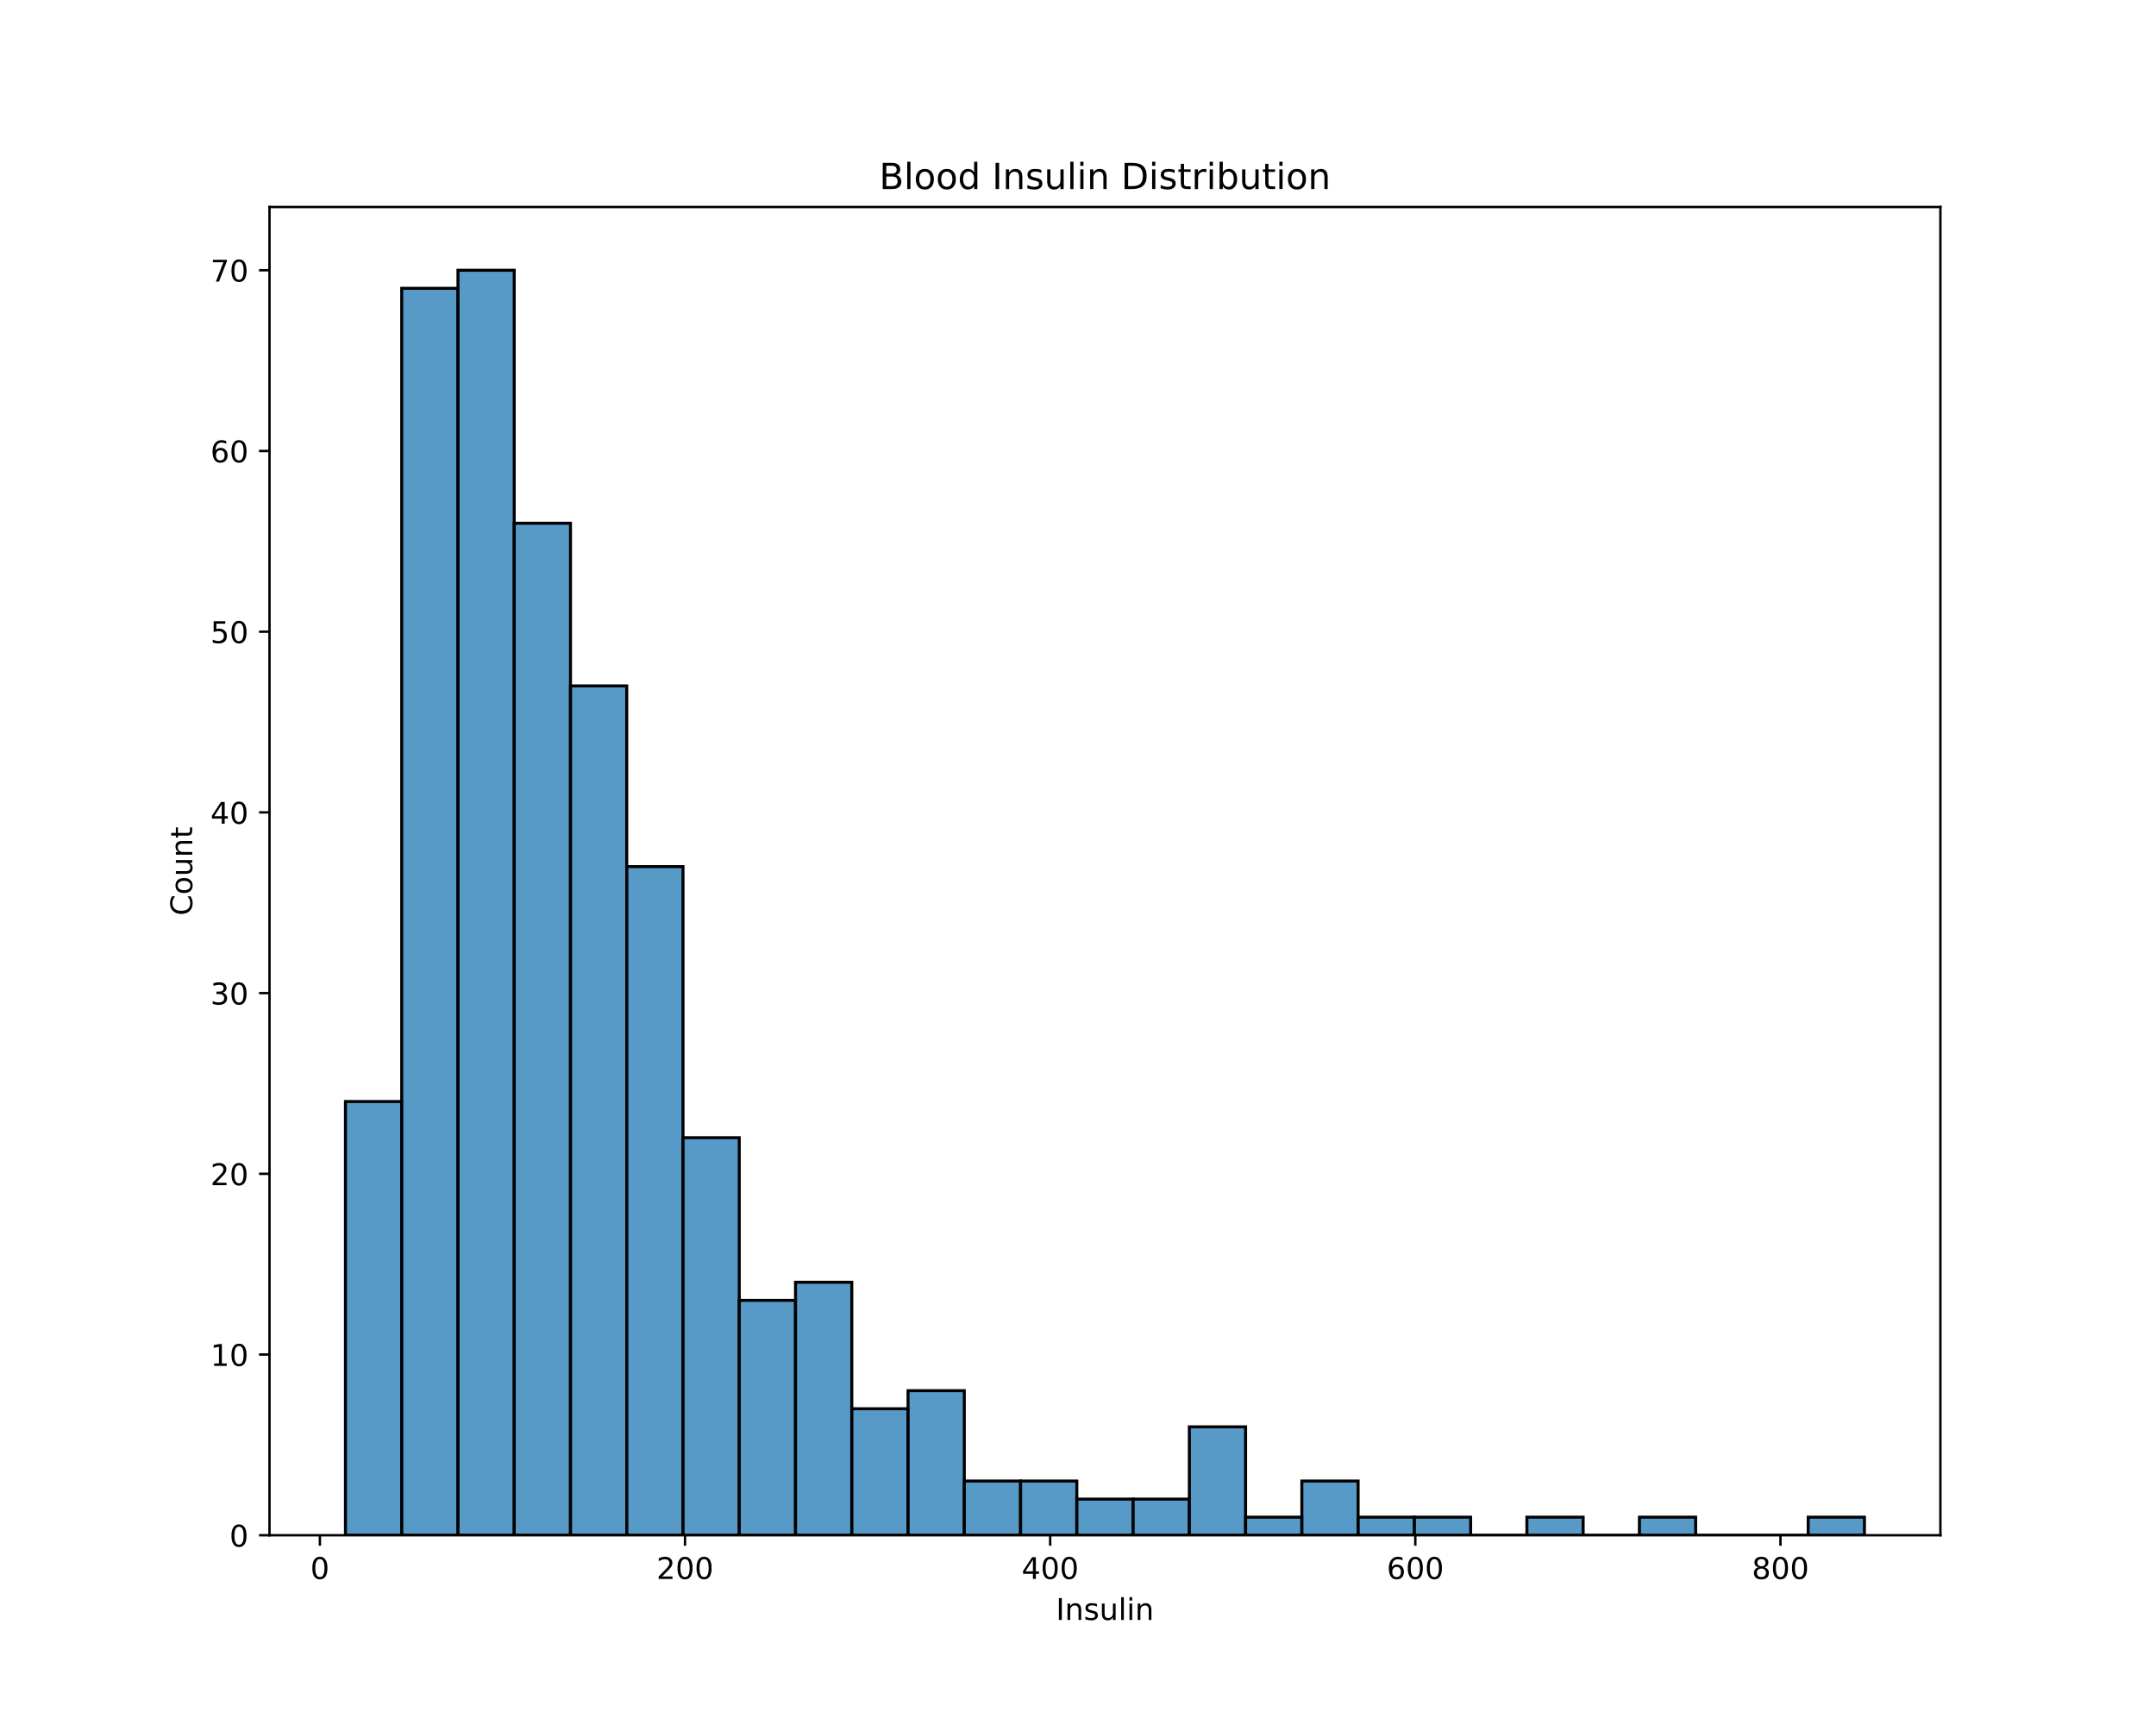
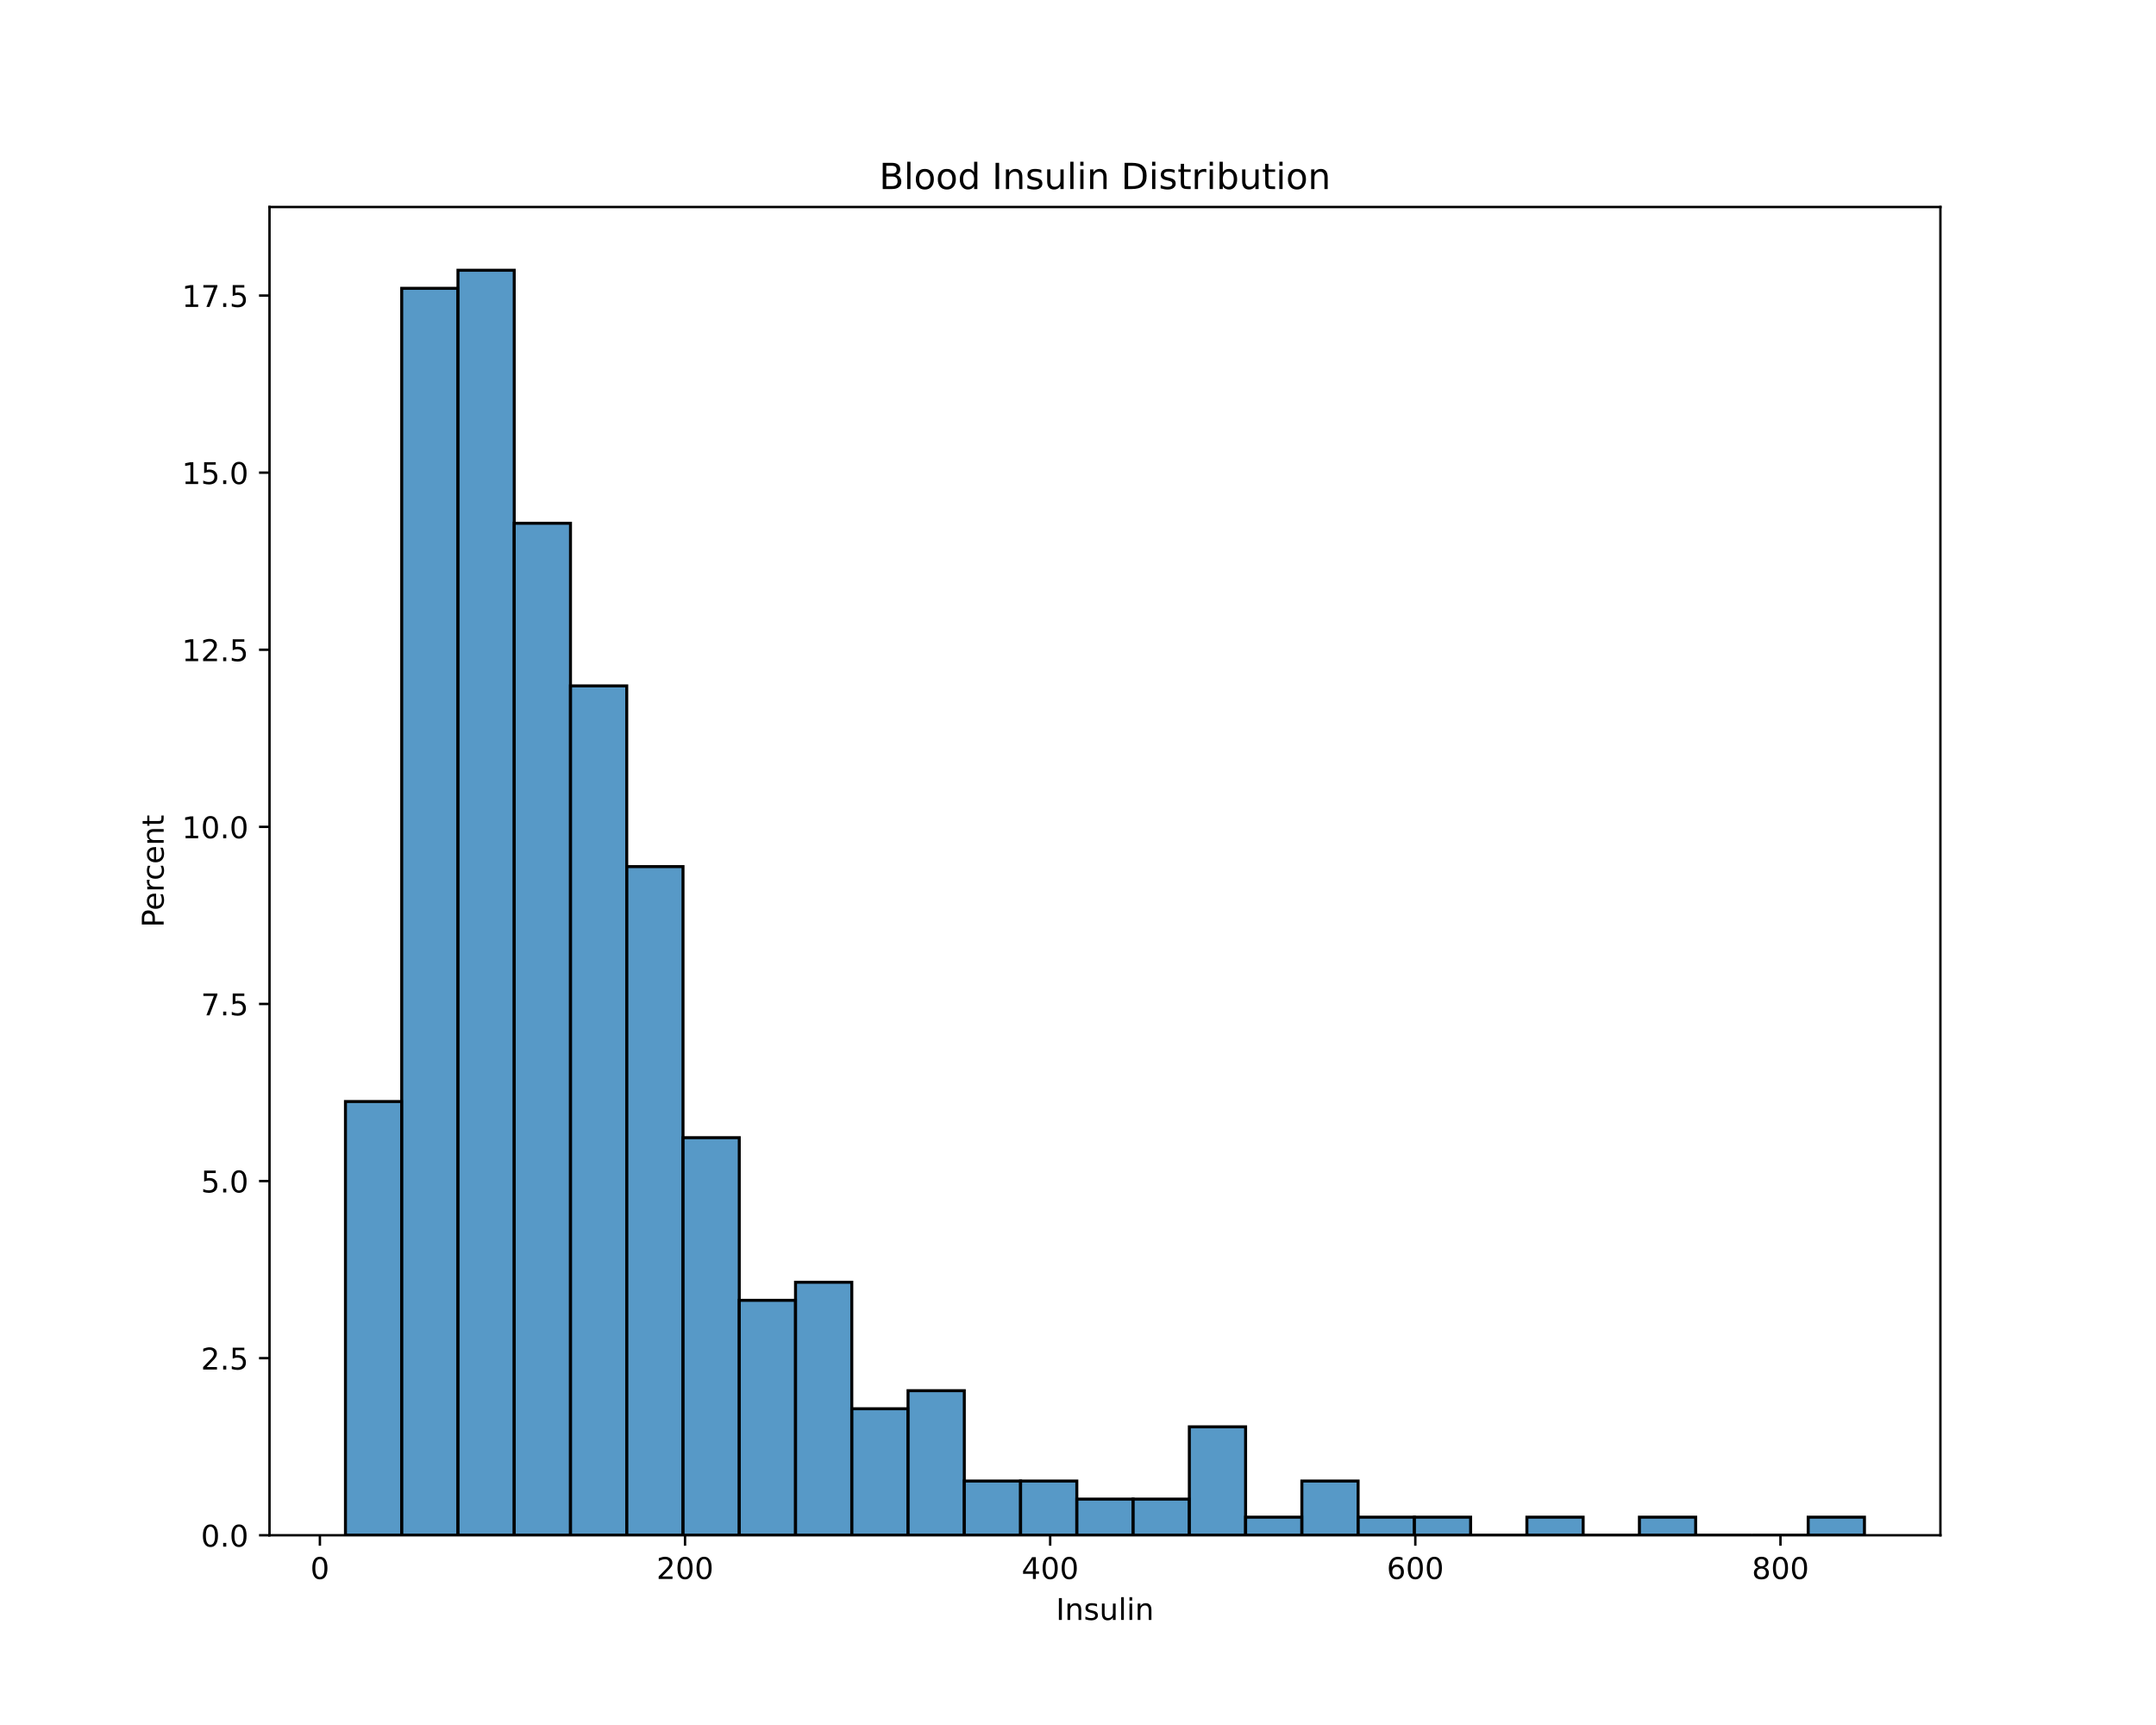
<svg xmlns="http://www.w3.org/2000/svg" xmlns:xlink="http://www.w3.org/1999/xlink" width="720pt" height="576pt" viewBox="0 0 720 576" version="1.1">
  <defs>
    <style type="text/css">*{stroke-linejoin: round; stroke-linecap: butt}</style>
  </defs>
  <g id="figure_1">
    <g id="patch_1">
      <path d="M 0 576  L 720 576  L 720 0  L 0 0  z " style="fill: #ffffff" />
    </g>
    <g id="axes_1">
      <g id="patch_2">
        <path d="M 90 512.64  L 648 512.64  L 648 69.12  L 90 69.12  z " style="fill: #ffffff" />
      </g>
      <g id="patch_3">
-         <path d="M 115.364 512.64  L 134.152 512.64  L 134.152 367.817  L 115.364 367.817  z " clip-path="url(#pd068468b9e)" style="fill: #1f77b4; fill-opacity: 0.75; stroke: #000000; stroke-linejoin: miter" />
+         <path d="M 115.364 512.64  L 134.152 512.64  L 134.152 367.817  L 115.364 367.817  z " clip-path="url(#pb287ec80bc)" style="fill: #1f77b4; fill-opacity: 0.75; stroke: #000000; stroke-linejoin: miter" />
      </g>
      <g id="patch_4">
-         <path d="M 134.152 512.64  L 152.939 512.64  L 152.939 96.274  L 134.152 96.274  z " clip-path="url(#pd068468b9e)" style="fill: #1f77b4; fill-opacity: 0.75; stroke: #000000; stroke-linejoin: miter" />
+         <path d="M 134.152 512.64  L 152.939 512.64  L 152.939 96.274  L 134.152 96.274  z " clip-path="url(#pb287ec80bc)" style="fill: #1f77b4; fill-opacity: 0.75; stroke: #000000; stroke-linejoin: miter" />
      </g>
      <g id="patch_5">
-         <path d="M 152.939 512.64  L 171.727 512.64  L 171.727 90.24  L 152.939 90.24  z " clip-path="url(#pd068468b9e)" style="fill: #1f77b4; fill-opacity: 0.75; stroke: #000000; stroke-linejoin: miter" />
+         <path d="M 152.939 512.64  L 171.727 512.64  L 171.727 90.24  L 152.939 90.24  z " clip-path="url(#pb287ec80bc)" style="fill: #1f77b4; fill-opacity: 0.75; stroke: #000000; stroke-linejoin: miter" />
      </g>
      <g id="patch_6">
-         <path d="M 171.727 512.64  L 190.515 512.64  L 190.515 174.72  L 171.727 174.72  z " clip-path="url(#pd068468b9e)" style="fill: #1f77b4; fill-opacity: 0.75; stroke: #000000; stroke-linejoin: miter" />
+         <path d="M 171.727 512.64  L 190.515 512.64  L 190.515 174.72  L 171.727 174.72  z " clip-path="url(#pb287ec80bc)" style="fill: #1f77b4; fill-opacity: 0.75; stroke: #000000; stroke-linejoin: miter" />
      </g>
      <g id="patch_7">
-         <path d="M 190.515 512.64  L 209.303 512.64  L 209.303 229.029  L 190.515 229.029  z " clip-path="url(#pd068468b9e)" style="fill: #1f77b4; fill-opacity: 0.75; stroke: #000000; stroke-linejoin: miter" />
+         <path d="M 190.515 512.64  L 209.303 512.64  L 209.303 229.029  L 190.515 229.029  z " clip-path="url(#pb287ec80bc)" style="fill: #1f77b4; fill-opacity: 0.75; stroke: #000000; stroke-linejoin: miter" />
      </g>
      <g id="patch_8">
-         <path d="M 209.303 512.64  L 228.091 512.64  L 228.091 289.371  L 209.303 289.371  z " clip-path="url(#pd068468b9e)" style="fill: #1f77b4; fill-opacity: 0.75; stroke: #000000; stroke-linejoin: miter" />
+         <path d="M 209.303 512.64  L 228.091 512.64  L 228.091 289.371  L 209.303 289.371  z " clip-path="url(#pb287ec80bc)" style="fill: #1f77b4; fill-opacity: 0.75; stroke: #000000; stroke-linejoin: miter" />
      </g>
      <g id="patch_9">
-         <path d="M 228.091 512.64  L 246.879 512.64  L 246.879 379.886  L 228.091 379.886  z " clip-path="url(#pd068468b9e)" style="fill: #1f77b4; fill-opacity: 0.75; stroke: #000000; stroke-linejoin: miter" />
+         <path d="M 228.091 512.64  L 246.879 512.64  L 246.879 379.886  L 228.091 379.886  z " clip-path="url(#pb287ec80bc)" style="fill: #1f77b4; fill-opacity: 0.75; stroke: #000000; stroke-linejoin: miter" />
      </g>
      <g id="patch_10">
-         <path d="M 246.879 512.64  L 265.667 512.64  L 265.667 434.194  L 246.879 434.194  z " clip-path="url(#pd068468b9e)" style="fill: #1f77b4; fill-opacity: 0.75; stroke: #000000; stroke-linejoin: miter" />
+         <path d="M 246.879 512.64  L 265.667 512.64  L 265.667 434.194  L 246.879 434.194  z " clip-path="url(#pb287ec80bc)" style="fill: #1f77b4; fill-opacity: 0.75; stroke: #000000; stroke-linejoin: miter" />
      </g>
      <g id="patch_11">
-         <path d="M 265.667 512.64  L 284.455 512.64  L 284.455 428.16  L 265.667 428.16  z " clip-path="url(#pd068468b9e)" style="fill: #1f77b4; fill-opacity: 0.75; stroke: #000000; stroke-linejoin: miter" />
+         <path d="M 265.667 512.64  L 284.455 512.64  L 284.455 428.16  L 265.667 428.16  z " clip-path="url(#pb287ec80bc)" style="fill: #1f77b4; fill-opacity: 0.75; stroke: #000000; stroke-linejoin: miter" />
      </g>
      <g id="patch_12">
-         <path d="M 284.455 512.64  L 303.242 512.64  L 303.242 470.4  L 284.455 470.4  z " clip-path="url(#pd068468b9e)" style="fill: #1f77b4; fill-opacity: 0.75; stroke: #000000; stroke-linejoin: miter" />
+         <path d="M 284.455 512.64  L 303.242 512.64  L 303.242 470.4  L 284.455 470.4  z " clip-path="url(#pb287ec80bc)" style="fill: #1f77b4; fill-opacity: 0.75; stroke: #000000; stroke-linejoin: miter" />
      </g>
      <g id="patch_13">
-         <path d="M 303.242 512.64  L 322.03 512.64  L 322.03 464.366  L 303.242 464.366  z " clip-path="url(#pd068468b9e)" style="fill: #1f77b4; fill-opacity: 0.75; stroke: #000000; stroke-linejoin: miter" />
+         <path d="M 303.242 512.64  L 322.03 512.64  L 322.03 464.366  L 303.242 464.366  z " clip-path="url(#pb287ec80bc)" style="fill: #1f77b4; fill-opacity: 0.75; stroke: #000000; stroke-linejoin: miter" />
      </g>
      <g id="patch_14">
-         <path d="M 322.03 512.64  L 340.818 512.64  L 340.818 494.537  L 322.03 494.537  z " clip-path="url(#pd068468b9e)" style="fill: #1f77b4; fill-opacity: 0.75; stroke: #000000; stroke-linejoin: miter" />
+         <path d="M 322.03 512.64  L 340.818 512.64  L 340.818 494.537  L 322.03 494.537  z " clip-path="url(#pb287ec80bc)" style="fill: #1f77b4; fill-opacity: 0.75; stroke: #000000; stroke-linejoin: miter" />
      </g>
      <g id="patch_15">
-         <path d="M 340.818 512.64  L 359.606 512.64  L 359.606 494.537  L 340.818 494.537  z " clip-path="url(#pd068468b9e)" style="fill: #1f77b4; fill-opacity: 0.75; stroke: #000000; stroke-linejoin: miter" />
+         <path d="M 340.818 512.64  L 359.606 512.64  L 359.606 494.537  L 340.818 494.537  z " clip-path="url(#pb287ec80bc)" style="fill: #1f77b4; fill-opacity: 0.75; stroke: #000000; stroke-linejoin: miter" />
      </g>
      <g id="patch_16">
-         <path d="M 359.606 512.64  L 378.394 512.64  L 378.394 500.571  L 359.606 500.571  z " clip-path="url(#pd068468b9e)" style="fill: #1f77b4; fill-opacity: 0.75; stroke: #000000; stroke-linejoin: miter" />
+         <path d="M 359.606 512.64  L 378.394 512.64  L 378.394 500.571  L 359.606 500.571  z " clip-path="url(#pb287ec80bc)" style="fill: #1f77b4; fill-opacity: 0.75; stroke: #000000; stroke-linejoin: miter" />
      </g>
      <g id="patch_17">
-         <path d="M 378.394 512.64  L 397.182 512.64  L 397.182 500.571  L 378.394 500.571  z " clip-path="url(#pd068468b9e)" style="fill: #1f77b4; fill-opacity: 0.75; stroke: #000000; stroke-linejoin: miter" />
+         <path d="M 378.394 512.64  L 397.182 512.64  L 397.182 500.571  L 378.394 500.571  z " clip-path="url(#pb287ec80bc)" style="fill: #1f77b4; fill-opacity: 0.75; stroke: #000000; stroke-linejoin: miter" />
      </g>
      <g id="patch_18">
-         <path d="M 397.182 512.64  L 415.97 512.64  L 415.97 476.434  L 397.182 476.434  z " clip-path="url(#pd068468b9e)" style="fill: #1f77b4; fill-opacity: 0.75; stroke: #000000; stroke-linejoin: miter" />
+         <path d="M 397.182 512.64  L 415.97 512.64  L 415.97 476.434  L 397.182 476.434  z " clip-path="url(#pb287ec80bc)" style="fill: #1f77b4; fill-opacity: 0.75; stroke: #000000; stroke-linejoin: miter" />
      </g>
      <g id="patch_19">
-         <path d="M 415.97 512.64  L 434.758 512.64  L 434.758 506.606  L 415.97 506.606  z " clip-path="url(#pd068468b9e)" style="fill: #1f77b4; fill-opacity: 0.75; stroke: #000000; stroke-linejoin: miter" />
+         <path d="M 415.97 512.64  L 434.758 512.64  L 434.758 506.606  L 415.97 506.606  z " clip-path="url(#pb287ec80bc)" style="fill: #1f77b4; fill-opacity: 0.75; stroke: #000000; stroke-linejoin: miter" />
      </g>
      <g id="patch_20">
-         <path d="M 434.758 512.64  L 453.545 512.64  L 453.545 494.537  L 434.758 494.537  z " clip-path="url(#pd068468b9e)" style="fill: #1f77b4; fill-opacity: 0.75; stroke: #000000; stroke-linejoin: miter" />
+         <path d="M 434.758 512.64  L 453.545 512.64  L 453.545 494.537  L 434.758 494.537  z " clip-path="url(#pb287ec80bc)" style="fill: #1f77b4; fill-opacity: 0.75; stroke: #000000; stroke-linejoin: miter" />
      </g>
      <g id="patch_21">
-         <path d="M 453.545 512.64  L 472.333 512.64  L 472.333 506.606  L 453.545 506.606  z " clip-path="url(#pd068468b9e)" style="fill: #1f77b4; fill-opacity: 0.75; stroke: #000000; stroke-linejoin: miter" />
+         <path d="M 453.545 512.64  L 472.333 512.64  L 472.333 506.606  L 453.545 506.606  z " clip-path="url(#pb287ec80bc)" style="fill: #1f77b4; fill-opacity: 0.75; stroke: #000000; stroke-linejoin: miter" />
      </g>
      <g id="patch_22">
-         <path d="M 472.333 512.64  L 491.121 512.64  L 491.121 506.606  L 472.333 506.606  z " clip-path="url(#pd068468b9e)" style="fill: #1f77b4; fill-opacity: 0.75; stroke: #000000; stroke-linejoin: miter" />
+         <path d="M 472.333 512.64  L 491.121 512.64  L 491.121 506.606  L 472.333 506.606  z " clip-path="url(#pb287ec80bc)" style="fill: #1f77b4; fill-opacity: 0.75; stroke: #000000; stroke-linejoin: miter" />
      </g>
      <g id="patch_23">
-         <path d="M 491.121 512.64  L 509.909 512.64  L 509.909 512.64  L 491.121 512.64  z " clip-path="url(#pd068468b9e)" style="fill: #1f77b4; fill-opacity: 0.75; stroke: #000000; stroke-linejoin: miter" />
+         <path d="M 491.121 512.64  L 509.909 512.64  L 509.909 512.64  L 491.121 512.64  z " clip-path="url(#pb287ec80bc)" style="fill: #1f77b4; fill-opacity: 0.75; stroke: #000000; stroke-linejoin: miter" />
      </g>
      <g id="patch_24">
-         <path d="M 509.909 512.64  L 528.697 512.64  L 528.697 506.606  L 509.909 506.606  z " clip-path="url(#pd068468b9e)" style="fill: #1f77b4; fill-opacity: 0.75; stroke: #000000; stroke-linejoin: miter" />
+         <path d="M 509.909 512.64  L 528.697 512.64  L 528.697 506.606  L 509.909 506.606  z " clip-path="url(#pb287ec80bc)" style="fill: #1f77b4; fill-opacity: 0.75; stroke: #000000; stroke-linejoin: miter" />
      </g>
      <g id="patch_25">
-         <path d="M 528.697 512.64  L 547.485 512.64  L 547.485 512.64  L 528.697 512.64  z " clip-path="url(#pd068468b9e)" style="fill: #1f77b4; fill-opacity: 0.75; stroke: #000000; stroke-linejoin: miter" />
+         <path d="M 528.697 512.64  L 547.485 512.64  L 547.485 512.64  L 528.697 512.64  z " clip-path="url(#pb287ec80bc)" style="fill: #1f77b4; fill-opacity: 0.75; stroke: #000000; stroke-linejoin: miter" />
      </g>
      <g id="patch_26">
-         <path d="M 547.485 512.64  L 566.273 512.64  L 566.273 506.606  L 547.485 506.606  z " clip-path="url(#pd068468b9e)" style="fill: #1f77b4; fill-opacity: 0.75; stroke: #000000; stroke-linejoin: miter" />
+         <path d="M 547.485 512.64  L 566.273 512.64  L 566.273 506.606  L 547.485 506.606  z " clip-path="url(#pb287ec80bc)" style="fill: #1f77b4; fill-opacity: 0.75; stroke: #000000; stroke-linejoin: miter" />
      </g>
      <g id="patch_27">
-         <path d="M 566.273 512.64  L 585.061 512.64  L 585.061 512.64  L 566.273 512.64  z " clip-path="url(#pd068468b9e)" style="fill: #1f77b4; fill-opacity: 0.75; stroke: #000000; stroke-linejoin: miter" />
+         <path d="M 566.273 512.64  L 585.061 512.64  L 585.061 512.64  L 566.273 512.64  z " clip-path="url(#pb287ec80bc)" style="fill: #1f77b4; fill-opacity: 0.75; stroke: #000000; stroke-linejoin: miter" />
      </g>
      <g id="patch_28">
-         <path d="M 585.061 512.64  L 603.848 512.64  L 603.848 512.64  L 585.061 512.64  z " clip-path="url(#pd068468b9e)" style="fill: #1f77b4; fill-opacity: 0.75; stroke: #000000; stroke-linejoin: miter" />
+         <path d="M 585.061 512.64  L 603.848 512.64  L 603.848 512.64  L 585.061 512.64  z " clip-path="url(#pb287ec80bc)" style="fill: #1f77b4; fill-opacity: 0.75; stroke: #000000; stroke-linejoin: miter" />
      </g>
      <g id="patch_29">
-         <path d="M 603.848 512.64  L 622.636 512.64  L 622.636 506.606  L 603.848 506.606  z " clip-path="url(#pd068468b9e)" style="fill: #1f77b4; fill-opacity: 0.75; stroke: #000000; stroke-linejoin: miter" />
+         <path d="M 603.848 512.64  L 622.636 512.64  L 622.636 506.606  L 603.848 506.606  z " clip-path="url(#pb287ec80bc)" style="fill: #1f77b4; fill-opacity: 0.75; stroke: #000000; stroke-linejoin: miter" />
      </g>
      <g id="matplotlib.axis_1">
        <g id="xtick_1">
          <g id="line2d_1">
            <defs>
-               <path id="mcd934f0730" d="M 0 0  L 0 3.5  " style="stroke: #000000; stroke-width: 0.8" />
+               <path id="m66a54c2d10" d="M 0 0  L 0 3.5  " style="stroke: #000000; stroke-width: 0.8" />
            </defs>
            <g>
-               <use xlink:href="#mcd934f0730" x="106.828" y="512.64" style="stroke: #000000; stroke-width: 0.8" />
+               <use xlink:href="#m66a54c2d10" x="106.828" y="512.64" style="stroke: #000000; stroke-width: 0.8" />
            </g>
          </g>
          <g id="text_1">
            <g transform="translate(103.6465 527.2384) scale(0.1 -0.1)">
              <defs>
                <path id="DejaVuSans-30" d="M 2034 4250  Q 1547 4250 1301 3770  Q 1056 3291 1056 2328  Q 1056 1369 1301 889  Q 1547 409 2034 409  Q 2525 409 2770 889  Q 3016 1369 3016 2328  Q 3016 3291 2770 3770  Q 2525 4250 2034 4250  z M 2034 4750  Q 2819 4750 3233 4129  Q 3647 3509 3647 2328  Q 3647 1150 3233 529  Q 2819 -91 2034 -91  Q 1250 -91 836 529  Q 422 1150 422 2328  Q 422 3509 836 4129  Q 1250 4750 2034 4750  z " transform="scale(0.015625)" />
              </defs>
              <use xlink:href="#DejaVuSans-30" />
            </g>
          </g>
        </g>
        <g id="xtick_2">
          <g id="line2d_2">
            <g>
-               <use xlink:href="#mcd934f0730" x="228.768" y="512.64" style="stroke: #000000; stroke-width: 0.8" />
+               <use xlink:href="#m66a54c2d10" x="228.768" y="512.64" style="stroke: #000000; stroke-width: 0.8" />
            </g>
          </g>
          <g id="text_2">
            <g transform="translate(219.2246 527.2384) scale(0.1 -0.1)">
              <defs>
                <path id="DejaVuSans-32" d="M 1228 531  L 3431 531  L 3431 0  L 469 0  L 469 531  Q 828 903 1448 1529  Q 2069 2156 2228 2338  Q 2531 2678 2651 2914  Q 2772 3150 2772 3378  Q 2772 3750 2511 3984  Q 2250 4219 1831 4219  Q 1534 4219 1204 4116  Q 875 4013 500 3803  L 500 4441  Q 881 4594 1212 4672  Q 1544 4750 1819 4750  Q 2544 4750 2975 4387  Q 3406 4025 3406 3419  Q 3406 3131 3298 2873  Q 3191 2616 2906 2266  Q 2828 2175 2409 1742  Q 1991 1309 1228 531  z " transform="scale(0.015625)" />
              </defs>
              <use xlink:href="#DejaVuSans-32" />
-               <use xlink:href="#DejaVuSans-30" transform="translate(63.62305 0)" />
-               <use xlink:href="#DejaVuSans-30" transform="translate(127.2461 0)" />
+               <use xlink:href="#DejaVuSans-30" x="63.623" />
+               <use xlink:href="#DejaVuSans-30" x="127.246" />
            </g>
          </g>
        </g>
        <g id="xtick_3">
          <g id="line2d_3">
            <g>
-               <use xlink:href="#mcd934f0730" x="350.709" y="512.64" style="stroke: #000000; stroke-width: 0.8" />
+               <use xlink:href="#m66a54c2d10" x="350.709" y="512.64" style="stroke: #000000; stroke-width: 0.8" />
            </g>
          </g>
          <g id="text_3">
            <g transform="translate(341.1652 527.2384) scale(0.1 -0.1)">
              <defs>
                <path id="DejaVuSans-34" d="M 2419 4116  L 825 1625  L 2419 1625  L 2419 4116  z M 2253 4666  L 3047 4666  L 3047 1625  L 3713 1625  L 3713 1100  L 3047 1100  L 3047 0  L 2419 0  L 2419 1100  L 313 1100  L 313 1709  L 2253 4666  z " transform="scale(0.015625)" />
              </defs>
              <use xlink:href="#DejaVuSans-34" />
-               <use xlink:href="#DejaVuSans-30" transform="translate(63.62305 0)" />
-               <use xlink:href="#DejaVuSans-30" transform="translate(127.2461 0)" />
+               <use xlink:href="#DejaVuSans-30" x="63.623" />
+               <use xlink:href="#DejaVuSans-30" x="127.246" />
            </g>
          </g>
        </g>
        <g id="xtick_4">
          <g id="line2d_4">
            <g>
-               <use xlink:href="#mcd934f0730" x="472.649" y="512.64" style="stroke: #000000; stroke-width: 0.8" />
+               <use xlink:href="#m66a54c2d10" x="472.649" y="512.64" style="stroke: #000000; stroke-width: 0.8" />
            </g>
          </g>
          <g id="text_4">
            <g transform="translate(463.1057 527.2384) scale(0.1 -0.1)">
              <defs>
                <path id="DejaVuSans-36" d="M 2113 2584  Q 1688 2584 1439 2293  Q 1191 2003 1191 1497  Q 1191 994 1439 701  Q 1688 409 2113 409  Q 2538 409 2786 701  Q 3034 994 3034 1497  Q 3034 2003 2786 2293  Q 2538 2584 2113 2584  z M 3366 4563  L 3366 3988  Q 3128 4100 2886 4159  Q 2644 4219 2406 4219  Q 1781 4219 1451 3797  Q 1122 3375 1075 2522  Q 1259 2794 1537 2939  Q 1816 3084 2150 3084  Q 2853 3084 3261 2657  Q 3669 2231 3669 1497  Q 3669 778 3244 343  Q 2819 -91 2113 -91  Q 1303 -91 875 529  Q 447 1150 447 2328  Q 447 3434 972 4092  Q 1497 4750 2381 4750  Q 2619 4750 2861 4703  Q 3103 4656 3366 4563  z " transform="scale(0.015625)" />
              </defs>
              <use xlink:href="#DejaVuSans-36" />
-               <use xlink:href="#DejaVuSans-30" transform="translate(63.62305 0)" />
-               <use xlink:href="#DejaVuSans-30" transform="translate(127.2461 0)" />
+               <use xlink:href="#DejaVuSans-30" x="63.623" />
+               <use xlink:href="#DejaVuSans-30" x="127.246" />
            </g>
          </g>
        </g>
        <g id="xtick_5">
          <g id="line2d_5">
            <g>
-               <use xlink:href="#mcd934f0730" x="594.59" y="512.64" style="stroke: #000000; stroke-width: 0.8" />
+               <use xlink:href="#m66a54c2d10" x="594.59" y="512.64" style="stroke: #000000; stroke-width: 0.8" />
            </g>
          </g>
          <g id="text_5">
            <g transform="translate(585.0463 527.2384) scale(0.1 -0.1)">
              <defs>
                <path id="DejaVuSans-38" d="M 2034 2216  Q 1584 2216 1326 1975  Q 1069 1734 1069 1313  Q 1069 891 1326 650  Q 1584 409 2034 409  Q 2484 409 2743 651  Q 3003 894 3003 1313  Q 3003 1734 2745 1975  Q 2488 2216 2034 2216  z M 1403 2484  Q 997 2584 770 2862  Q 544 3141 544 3541  Q 544 4100 942 4425  Q 1341 4750 2034 4750  Q 2731 4750 3128 4425  Q 3525 4100 3525 3541  Q 3525 3141 3298 2862  Q 3072 2584 2669 2484  Q 3125 2378 3379 2068  Q 3634 1759 3634 1313  Q 3634 634 3220 271  Q 2806 -91 2034 -91  Q 1263 -91 848 271  Q 434 634 434 1313  Q 434 1759 690 2068  Q 947 2378 1403 2484  z M 1172 3481  Q 1172 3119 1398 2916  Q 1625 2713 2034 2713  Q 2441 2713 2670 2916  Q 2900 3119 2900 3481  Q 2900 3844 2670 4047  Q 2441 4250 2034 4250  Q 1625 4250 1398 4047  Q 1172 3844 1172 3481  z " transform="scale(0.015625)" />
              </defs>
              <use xlink:href="#DejaVuSans-38" />
-               <use xlink:href="#DejaVuSans-30" transform="translate(63.62305 0)" />
-               <use xlink:href="#DejaVuSans-30" transform="translate(127.2461 0)" />
+               <use xlink:href="#DejaVuSans-30" x="63.623" />
+               <use xlink:href="#DejaVuSans-30" x="127.246" />
            </g>
          </g>
        </g>
        <g id="text_6">
          <g transform="translate(352.6359 540.9166) scale(0.1 -0.1)">
            <defs>
              <path id="DejaVuSans-49" d="M 628 4666  L 1259 4666  L 1259 0  L 628 0  L 628 4666  z " transform="scale(0.015625)" />
              <path id="DejaVuSans-6e" d="M 3513 2113  L 3513 0  L 2938 0  L 2938 2094  Q 2938 2591 2744 2837  Q 2550 3084 2163 3084  Q 1697 3084 1428 2787  Q 1159 2491 1159 1978  L 1159 0  L 581 0  L 581 3500  L 1159 3500  L 1159 2956  Q 1366 3272 1645 3428  Q 1925 3584 2291 3584  Q 2894 3584 3203 3211  Q 3513 2838 3513 2113  z " transform="scale(0.015625)" />
              <path id="DejaVuSans-73" d="M 2834 3397  L 2834 2853  Q 2591 2978 2328 3040  Q 2066 3103 1784 3103  Q 1356 3103 1142 2972  Q 928 2841 928 2578  Q 928 2378 1081 2264  Q 1234 2150 1697 2047  L 1894 2003  Q 2506 1872 2764 1633  Q 3022 1394 3022 966  Q 3022 478 2636 193  Q 2250 -91 1575 -91  Q 1294 -91 989 -36  Q 684 19 347 128  L 347 722  Q 666 556 975 473  Q 1284 391 1588 391  Q 1994 391 2212 530  Q 2431 669 2431 922  Q 2431 1156 2273 1281  Q 2116 1406 1581 1522  L 1381 1569  Q 847 1681 609 1914  Q 372 2147 372 2553  Q 372 3047 722 3315  Q 1072 3584 1716 3584  Q 2034 3584 2315 3537  Q 2597 3491 2834 3397  z " transform="scale(0.015625)" />
              <path id="DejaVuSans-75" d="M 544 1381  L 544 3500  L 1119 3500  L 1119 1403  Q 1119 906 1312 657  Q 1506 409 1894 409  Q 2359 409 2629 706  Q 2900 1003 2900 1516  L 2900 3500  L 3475 3500  L 3475 0  L 2900 0  L 2900 538  Q 2691 219 2414 64  Q 2138 -91 1772 -91  Q 1169 -91 856 284  Q 544 659 544 1381  z M 1991 3584  L 1991 3584  z " transform="scale(0.015625)" />
              <path id="DejaVuSans-6c" d="M 603 4863  L 1178 4863  L 1178 0  L 603 0  L 603 4863  z " transform="scale(0.015625)" />
              <path id="DejaVuSans-69" d="M 603 3500  L 1178 3500  L 1178 0  L 603 0  L 603 3500  z M 603 4863  L 1178 4863  L 1178 4134  L 603 4134  L 603 4863  z " transform="scale(0.015625)" />
            </defs>
            <use xlink:href="#DejaVuSans-49" />
-             <use xlink:href="#DejaVuSans-6e" transform="translate(29.49219 0)" />
-             <use xlink:href="#DejaVuSans-73" transform="translate(92.87109 0)" />
-             <use xlink:href="#DejaVuSans-75" transform="translate(144.9707 0)" />
-             <use xlink:href="#DejaVuSans-6c" transform="translate(208.3496 0)" />
-             <use xlink:href="#DejaVuSans-69" transform="translate(236.1328 0)" />
-             <use xlink:href="#DejaVuSans-6e" transform="translate(263.916 0)" />
+             <use xlink:href="#DejaVuSans-6e" x="29.492" />
+             <use xlink:href="#DejaVuSans-73" x="92.871" />
+             <use xlink:href="#DejaVuSans-75" x="144.971" />
+             <use xlink:href="#DejaVuSans-6c" x="208.35" />
+             <use xlink:href="#DejaVuSans-69" x="236.133" />
+             <use xlink:href="#DejaVuSans-6e" x="263.916" />
          </g>
        </g>
      </g>
      <g id="matplotlib.axis_2">
        <g id="ytick_1">
          <g id="line2d_6">
            <defs>
-               <path id="mecfb22b97c" d="M 0 0  L -3.5 0  " style="stroke: #000000; stroke-width: 0.8" />
+               <path id="mb5a48ed348" d="M 0 0  L -3.5 0  " style="stroke: #000000; stroke-width: 0.8" />
            </defs>
            <g>
-               <use xlink:href="#mecfb22b97c" x="90" y="512.64" style="stroke: #000000; stroke-width: 0.8" />
+               <use xlink:href="#mb5a48ed348" x="90" y="512.64" style="stroke: #000000; stroke-width: 0.8" />
            </g>
          </g>
          <g id="text_7">
-             <g transform="translate(76.6375 516.4392) scale(0.1 -0.1)">
+             <g transform="translate(67.09687 516.4392) scale(0.1 -0.1)">
+               <defs>
+                 <path id="DejaVuSans-2e" d="M 684 794  L 1344 794  L 1344 0  L 684 0  L 684 794  z " transform="scale(0.015625)" />
+               </defs>
              <use xlink:href="#DejaVuSans-30" />
+               <use xlink:href="#DejaVuSans-2e" x="63.623" />
+               <use xlink:href="#DejaVuSans-30" x="95.41" />
            </g>
          </g>
        </g>
        <g id="ytick_2">
          <g id="line2d_7">
            <g>
-               <use xlink:href="#mecfb22b97c" x="90" y="452.297" style="stroke: #000000; stroke-width: 0.8" />
+               <use xlink:href="#mb5a48ed348" x="90" y="453.504" style="stroke: #000000; stroke-width: 0.8" />
            </g>
          </g>
          <g id="text_8">
-             <g transform="translate(70.275 456.0964) scale(0.1 -0.1)">
-               <defs>
-                 <path id="DejaVuSans-31" d="M 794 531  L 1825 531  L 1825 4091  L 703 3866  L 703 4441  L 1819 4666  L 2450 4666  L 2450 531  L 3481 531  L 3481 0  L 794 0  L 794 531  z " transform="scale(0.015625)" />
-               </defs>
-               <use xlink:href="#DejaVuSans-31" />
-               <use xlink:href="#DejaVuSans-30" transform="translate(63.62305 0)" />
+             <g transform="translate(67.09687 457.3032) scale(0.1 -0.1)">
+               <defs>
+                 <path id="DejaVuSans-35" d="M 691 4666  L 3169 4666  L 3169 4134  L 1269 4134  L 1269 2991  Q 1406 3038 1543 3061  Q 1681 3084 1819 3084  Q 2600 3084 3056 2656  Q 3513 2228 3513 1497  Q 3513 744 3044 326  Q 2575 -91 1722 -91  Q 1428 -91 1123 -41  Q 819 9 494 109  L 494 744  Q 775 591 1075 516  Q 1375 441 1709 441  Q 2250 441 2565 725  Q 2881 1009 2881 1497  Q 2881 1984 2565 2268  Q 2250 2553 1709 2553  Q 1456 2553 1204 2497  Q 953 2441 691 2322  L 691 4666  z " transform="scale(0.015625)" />
+               </defs>
+               <use xlink:href="#DejaVuSans-32" />
+               <use xlink:href="#DejaVuSans-2e" x="63.623" />
+               <use xlink:href="#DejaVuSans-35" x="95.41" />
            </g>
          </g>
        </g>
        <g id="ytick_3">
          <g id="line2d_8">
            <g>
-               <use xlink:href="#mecfb22b97c" x="90" y="391.954" style="stroke: #000000; stroke-width: 0.8" />
+               <use xlink:href="#mb5a48ed348" x="90" y="394.368" style="stroke: #000000; stroke-width: 0.8" />
            </g>
          </g>
          <g id="text_9">
-             <g transform="translate(70.275 395.7535) scale(0.1 -0.1)">
-               <use xlink:href="#DejaVuSans-32" />
-               <use xlink:href="#DejaVuSans-30" transform="translate(63.62305 0)" />
+             <g transform="translate(67.09687 398.1672) scale(0.1 -0.1)">
+               <use xlink:href="#DejaVuSans-35" />
+               <use xlink:href="#DejaVuSans-2e" x="63.623" />
+               <use xlink:href="#DejaVuSans-30" x="95.41" />
            </g>
          </g>
        </g>
        <g id="ytick_4">
          <g id="line2d_9">
            <g>
-               <use xlink:href="#mecfb22b97c" x="90" y="331.611" style="stroke: #000000; stroke-width: 0.8" />
+               <use xlink:href="#mb5a48ed348" x="90" y="335.232" style="stroke: #000000; stroke-width: 0.8" />
            </g>
          </g>
          <g id="text_10">
-             <g transform="translate(70.275 335.4106) scale(0.1 -0.1)">
-               <defs>
-                 <path id="DejaVuSans-33" d="M 2597 2516  Q 3050 2419 3304 2112  Q 3559 1806 3559 1356  Q 3559 666 3084 287  Q 2609 -91 1734 -91  Q 1441 -91 1130 -33  Q 819 25 488 141  L 488 750  Q 750 597 1062 519  Q 1375 441 1716 441  Q 2309 441 2620 675  Q 2931 909 2931 1356  Q 2931 1769 2642 2001  Q 2353 2234 1838 2234  L 1294 2234  L 1294 2753  L 1863 2753  Q 2328 2753 2575 2939  Q 2822 3125 2822 3475  Q 2822 3834 2567 4026  Q 2313 4219 1838 4219  Q 1578 4219 1281 4162  Q 984 4106 628 3988  L 628 4550  Q 988 4650 1302 4700  Q 1616 4750 1894 4750  Q 2613 4750 3031 4423  Q 3450 4097 3450 3541  Q 3450 3153 3228 2886  Q 3006 2619 2597 2516  z " transform="scale(0.015625)" />
-               </defs>
-               <use xlink:href="#DejaVuSans-33" />
-               <use xlink:href="#DejaVuSans-30" transform="translate(63.62305 0)" />
+             <g transform="translate(67.09687 339.0312) scale(0.1 -0.1)">
+               <defs>
+                 <path id="DejaVuSans-37" d="M 525 4666  L 3525 4666  L 3525 4397  L 1831 0  L 1172 0  L 2766 4134  L 525 4134  L 525 4666  z " transform="scale(0.015625)" />
+               </defs>
+               <use xlink:href="#DejaVuSans-37" />
+               <use xlink:href="#DejaVuSans-2e" x="63.623" />
+               <use xlink:href="#DejaVuSans-35" x="95.41" />
            </g>
          </g>
        </g>
        <g id="ytick_5">
          <g id="line2d_10">
            <g>
-               <use xlink:href="#mecfb22b97c" x="90" y="271.269" style="stroke: #000000; stroke-width: 0.8" />
+               <use xlink:href="#mb5a48ed348" x="90" y="276.096" style="stroke: #000000; stroke-width: 0.8" />
            </g>
          </g>
          <g id="text_11">
-             <g transform="translate(70.275 275.0678) scale(0.1 -0.1)">
-               <use xlink:href="#DejaVuSans-34" />
-               <use xlink:href="#DejaVuSans-30" transform="translate(63.62305 0)" />
+             <g transform="translate(60.73438 279.8952) scale(0.1 -0.1)">
+               <defs>
+                 <path id="DejaVuSans-31" d="M 794 531  L 1825 531  L 1825 4091  L 703 3866  L 703 4441  L 1819 4666  L 2450 4666  L 2450 531  L 3481 531  L 3481 0  L 794 0  L 794 531  z " transform="scale(0.015625)" />
+               </defs>
+               <use xlink:href="#DejaVuSans-31" />
+               <use xlink:href="#DejaVuSans-30" x="63.623" />
+               <use xlink:href="#DejaVuSans-2e" x="127.246" />
+               <use xlink:href="#DejaVuSans-30" x="159.033" />
            </g>
          </g>
        </g>
        <g id="ytick_6">
          <g id="line2d_11">
            <g>
-               <use xlink:href="#mecfb22b97c" x="90" y="210.926" style="stroke: #000000; stroke-width: 0.8" />
+               <use xlink:href="#mb5a48ed348" x="90" y="216.96" style="stroke: #000000; stroke-width: 0.8" />
            </g>
          </g>
          <g id="text_12">
-             <g transform="translate(70.275 214.7249) scale(0.1 -0.1)">
-               <defs>
-                 <path id="DejaVuSans-35" d="M 691 4666  L 3169 4666  L 3169 4134  L 1269 4134  L 1269 2991  Q 1406 3038 1543 3061  Q 1681 3084 1819 3084  Q 2600 3084 3056 2656  Q 3513 2228 3513 1497  Q 3513 744 3044 326  Q 2575 -91 1722 -91  Q 1428 -91 1123 -41  Q 819 9 494 109  L 494 744  Q 775 591 1075 516  Q 1375 441 1709 441  Q 2250 441 2565 725  Q 2881 1009 2881 1497  Q 2881 1984 2565 2268  Q 2250 2553 1709 2553  Q 1456 2553 1204 2497  Q 953 2441 691 2322  L 691 4666  z " transform="scale(0.015625)" />
-               </defs>
-               <use xlink:href="#DejaVuSans-35" />
-               <use xlink:href="#DejaVuSans-30" transform="translate(63.62305 0)" />
+             <g transform="translate(60.73438 220.7592) scale(0.1 -0.1)">
+               <use xlink:href="#DejaVuSans-31" />
+               <use xlink:href="#DejaVuSans-32" x="63.623" />
+               <use xlink:href="#DejaVuSans-2e" x="127.246" />
+               <use xlink:href="#DejaVuSans-35" x="159.033" />
            </g>
          </g>
        </g>
        <g id="ytick_7">
          <g id="line2d_12">
            <g>
-               <use xlink:href="#mecfb22b97c" x="90" y="150.583" style="stroke: #000000; stroke-width: 0.8" />
+               <use xlink:href="#mb5a48ed348" x="90" y="157.824" style="stroke: #000000; stroke-width: 0.8" />
            </g>
          </g>
          <g id="text_13">
-             <g transform="translate(70.275 154.3821) scale(0.1 -0.1)">
-               <use xlink:href="#DejaVuSans-36" />
-               <use xlink:href="#DejaVuSans-30" transform="translate(63.62305 0)" />
+             <g transform="translate(60.73438 161.6232) scale(0.1 -0.1)">
+               <use xlink:href="#DejaVuSans-31" />
+               <use xlink:href="#DejaVuSans-35" x="63.623" />
+               <use xlink:href="#DejaVuSans-2e" x="127.246" />
+               <use xlink:href="#DejaVuSans-30" x="159.033" />
            </g>
          </g>
        </g>
        <g id="ytick_8">
          <g id="line2d_13">
            <g>
-               <use xlink:href="#mecfb22b97c" x="90" y="90.24" style="stroke: #000000; stroke-width: 0.8" />
+               <use xlink:href="#mb5a48ed348" x="90" y="98.688" style="stroke: #000000; stroke-width: 0.8" />
            </g>
          </g>
          <g id="text_14">
-             <g transform="translate(70.275 94.03922) scale(0.1 -0.1)">
-               <defs>
-                 <path id="DejaVuSans-37" d="M 525 4666  L 3525 4666  L 3525 4397  L 1831 0  L 1172 0  L 2766 4134  L 525 4134  L 525 4666  z " transform="scale(0.015625)" />
-               </defs>
-               <use xlink:href="#DejaVuSans-37" />
-               <use xlink:href="#DejaVuSans-30" transform="translate(63.62305 0)" />
+             <g transform="translate(60.73438 102.4872) scale(0.1 -0.1)">
+               <use xlink:href="#DejaVuSans-31" />
+               <use xlink:href="#DejaVuSans-37" x="63.623" />
+               <use xlink:href="#DejaVuSans-2e" x="127.246" />
+               <use xlink:href="#DejaVuSans-35" x="159.033" />
            </g>
          </g>
        </g>
        <g id="text_15">
-           <g transform="translate(64.19531 305.7284) rotate(-90) scale(0.1 -0.1)">
+           <g transform="translate(54.65469 309.6878) rotate(-90) scale(0.1 -0.1)">
            <defs>
-               <path id="DejaVuSans-43" d="M 4122 4306  L 4122 3641  Q 3803 3938 3442 4084  Q 3081 4231 2675 4231  Q 1875 4231 1450 3742  Q 1025 3253 1025 2328  Q 1025 1406 1450 917  Q 1875 428 2675 428  Q 3081 428 3442 575  Q 3803 722 4122 1019  L 4122 359  Q 3791 134 3420 21  Q 3050 -91 2638 -91  Q 1578 -91 968 557  Q 359 1206 359 2328  Q 359 3453 968 4101  Q 1578 4750 2638 4750  Q 3056 4750 3426 4639  Q 3797 4528 4122 4306  z " transform="scale(0.015625)" />
-               <path id="DejaVuSans-6f" d="M 1959 3097  Q 1497 3097 1228 2736  Q 959 2375 959 1747  Q 959 1119 1226 758  Q 1494 397 1959 397  Q 2419 397 2687 759  Q 2956 1122 2956 1747  Q 2956 2369 2687 2733  Q 2419 3097 1959 3097  z M 1959 3584  Q 2709 3584 3137 3096  Q 3566 2609 3566 1747  Q 3566 888 3137 398  Q 2709 -91 1959 -91  Q 1206 -91 779 398  Q 353 888 353 1747  Q 353 2609 779 3096  Q 1206 3584 1959 3584  z " transform="scale(0.015625)" />
+               <path id="DejaVuSans-50" d="M 1259 4147  L 1259 2394  L 2053 2394  Q 2494 2394 2734 2622  Q 2975 2850 2975 3272  Q 2975 3691 2734 3919  Q 2494 4147 2053 4147  L 1259 4147  z M 628 4666  L 2053 4666  Q 2838 4666 3239 4311  Q 3641 3956 3641 3272  Q 3641 2581 3239 2228  Q 2838 1875 2053 1875  L 1259 1875  L 1259 0  L 628 0  L 628 4666  z " transform="scale(0.015625)" />
+               <path id="DejaVuSans-65" d="M 3597 1894  L 3597 1613  L 953 1613  Q 991 1019 1311 708  Q 1631 397 2203 397  Q 2534 397 2845 478  Q 3156 559 3463 722  L 3463 178  Q 3153 47 2828 -22  Q 2503 -91 2169 -91  Q 1331 -91 842 396  Q 353 884 353 1716  Q 353 2575 817 3079  Q 1281 3584 2069 3584  Q 2775 3584 3186 3129  Q 3597 2675 3597 1894  z M 3022 2063  Q 3016 2534 2758 2815  Q 2500 3097 2075 3097  Q 1594 3097 1305 2825  Q 1016 2553 972 2059  L 3022 2063  z " transform="scale(0.015625)" />
+               <path id="DejaVuSans-72" d="M 2631 2963  Q 2534 3019 2420 3045  Q 2306 3072 2169 3072  Q 1681 3072 1420 2755  Q 1159 2438 1159 1844  L 1159 0  L 581 0  L 581 3500  L 1159 3500  L 1159 2956  Q 1341 3275 1631 3429  Q 1922 3584 2338 3584  Q 2397 3584 2469 3576  Q 2541 3569 2628 3553  L 2631 2963  z " transform="scale(0.015625)" />
+               <path id="DejaVuSans-63" d="M 3122 3366  L 3122 2828  Q 2878 2963 2633 3030  Q 2388 3097 2138 3097  Q 1578 3097 1268 2742  Q 959 2388 959 1747  Q 959 1106 1268 751  Q 1578 397 2138 397  Q 2388 397 2633 464  Q 2878 531 3122 666  L 3122 134  Q 2881 22 2623 -34  Q 2366 -91 2075 -91  Q 1284 -91 818 406  Q 353 903 353 1747  Q 353 2603 823 3093  Q 1294 3584 2113 3584  Q 2378 3584 2631 3529  Q 2884 3475 3122 3366  z " transform="scale(0.015625)" />
              <path id="DejaVuSans-74" d="M 1172 4494  L 1172 3500  L 2356 3500  L 2356 3053  L 1172 3053  L 1172 1153  Q 1172 725 1289 603  Q 1406 481 1766 481  L 2356 481  L 2356 0  L 1766 0  Q 1100 0 847 248  Q 594 497 594 1153  L 594 3053  L 172 3053  L 172 3500  L 594 3500  L 594 4494  L 1172 4494  z " transform="scale(0.015625)" />
            </defs>
-             <use xlink:href="#DejaVuSans-43" />
-             <use xlink:href="#DejaVuSans-6f" transform="translate(69.82422 0)" />
-             <use xlink:href="#DejaVuSans-75" transform="translate(131.0059 0)" />
-             <use xlink:href="#DejaVuSans-6e" transform="translate(194.3848 0)" />
-             <use xlink:href="#DejaVuSans-74" transform="translate(257.7637 0)" />
+             <use xlink:href="#DejaVuSans-50" />
+             <use xlink:href="#DejaVuSans-65" x="56.678" />
+             <use xlink:href="#DejaVuSans-72" x="118.201" />
+             <use xlink:href="#DejaVuSans-63" x="157.064" />
+             <use xlink:href="#DejaVuSans-65" x="212.045" />
+             <use xlink:href="#DejaVuSans-6e" x="273.568" />
+             <use xlink:href="#DejaVuSans-74" x="336.947" />
          </g>
        </g>
      </g>
      <g id="patch_30">
        <path d="M 90 512.64  L 90 69.12  " style="fill: none; stroke: #000000; stroke-width: 0.8; stroke-linejoin: miter; stroke-linecap: square" />
      </g>
      <g id="patch_31">
        <path d="M 648 512.64  L 648 69.12  " style="fill: none; stroke: #000000; stroke-width: 0.8; stroke-linejoin: miter; stroke-linecap: square" />
      </g>
      <g id="patch_32">
        <path d="M 90 512.64  L 648 512.64  " style="fill: none; stroke: #000000; stroke-width: 0.8; stroke-linejoin: miter; stroke-linecap: square" />
      </g>
      <g id="patch_33">
        <path d="M 90 69.12  L 648 69.12  " style="fill: none; stroke: #000000; stroke-width: 0.8; stroke-linejoin: miter; stroke-linecap: square" />
      </g>
      <g id="text_16">
        <g transform="translate(293.6119 63.12) scale(0.12 -0.12)">
          <defs>
            <path id="DejaVuSans-42" d="M 1259 2228  L 1259 519  L 2272 519  Q 2781 519 3026 730  Q 3272 941 3272 1375  Q 3272 1813 3026 2020  Q 2781 2228 2272 2228  L 1259 2228  z M 1259 4147  L 1259 2741  L 2194 2741  Q 2656 2741 2882 2914  Q 3109 3088 3109 3444  Q 3109 3797 2882 3972  Q 2656 4147 2194 4147  L 1259 4147  z M 628 4666  L 2241 4666  Q 2963 4666 3353 4366  Q 3744 4066 3744 3513  Q 3744 3084 3544 2831  Q 3344 2578 2956 2516  Q 3422 2416 3680 2098  Q 3938 1781 3938 1306  Q 3938 681 3513 340  Q 3088 0 2303 0  L 628 0  L 628 4666  z " transform="scale(0.015625)" />
+             <path id="DejaVuSans-6f" d="M 1959 3097  Q 1497 3097 1228 2736  Q 959 2375 959 1747  Q 959 1119 1226 758  Q 1494 397 1959 397  Q 2419 397 2687 759  Q 2956 1122 2956 1747  Q 2956 2369 2687 2733  Q 2419 3097 1959 3097  z M 1959 3584  Q 2709 3584 3137 3096  Q 3566 2609 3566 1747  Q 3566 888 3137 398  Q 2709 -91 1959 -91  Q 1206 -91 779 398  Q 353 888 353 1747  Q 353 2609 779 3096  Q 1206 3584 1959 3584  z " transform="scale(0.015625)" />
            <path id="DejaVuSans-64" d="M 2906 2969  L 2906 4863  L 3481 4863  L 3481 0  L 2906 0  L 2906 525  Q 2725 213 2448 61  Q 2172 -91 1784 -91  Q 1150 -91 751 415  Q 353 922 353 1747  Q 353 2572 751 3078  Q 1150 3584 1784 3584  Q 2172 3584 2448 3432  Q 2725 3281 2906 2969  z M 947 1747  Q 947 1113 1208 752  Q 1469 391 1925 391  Q 2381 391 2643 752  Q 2906 1113 2906 1747  Q 2906 2381 2643 2742  Q 2381 3103 1925 3103  Q 1469 3103 1208 2742  Q 947 2381 947 1747  z " transform="scale(0.015625)" />
            <path id="DejaVuSans-20" transform="scale(0.015625)" />
            <path id="DejaVuSans-44" d="M 1259 4147  L 1259 519  L 2022 519  Q 2988 519 3436 956  Q 3884 1394 3884 2338  Q 3884 3275 3436 3711  Q 2988 4147 2022 4147  L 1259 4147  z M 628 4666  L 1925 4666  Q 3281 4666 3915 4102  Q 4550 3538 4550 2338  Q 4550 1131 3912 565  Q 3275 0 1925 0  L 628 0  L 628 4666  z " transform="scale(0.015625)" />
-             <path id="DejaVuSans-72" d="M 2631 2963  Q 2534 3019 2420 3045  Q 2306 3072 2169 3072  Q 1681 3072 1420 2755  Q 1159 2438 1159 1844  L 1159 0  L 581 0  L 581 3500  L 1159 3500  L 1159 2956  Q 1341 3275 1631 3429  Q 1922 3584 2338 3584  Q 2397 3584 2469 3576  Q 2541 3569 2628 3553  L 2631 2963  z " transform="scale(0.015625)" />
            <path id="DejaVuSans-62" d="M 3116 1747  Q 3116 2381 2855 2742  Q 2594 3103 2138 3103  Q 1681 3103 1420 2742  Q 1159 2381 1159 1747  Q 1159 1113 1420 752  Q 1681 391 2138 391  Q 2594 391 2855 752  Q 3116 1113 3116 1747  z M 1159 2969  Q 1341 3281 1617 3432  Q 1894 3584 2278 3584  Q 2916 3584 3314 3078  Q 3713 2572 3713 1747  Q 3713 922 3314 415  Q 2916 -91 2278 -91  Q 1894 -91 1617 61  Q 1341 213 1159 525  L 1159 0  L 581 0  L 581 4863  L 1159 4863  L 1159 2969  z " transform="scale(0.015625)" />
          </defs>
          <use xlink:href="#DejaVuSans-42" />
-           <use xlink:href="#DejaVuSans-6c" transform="translate(68.60352 0)" />
-           <use xlink:href="#DejaVuSans-6f" transform="translate(96.38672 0)" />
-           <use xlink:href="#DejaVuSans-6f" transform="translate(157.5684 0)" />
-           <use xlink:href="#DejaVuSans-64" transform="translate(218.75 0)" />
-           <use xlink:href="#DejaVuSans-20" transform="translate(282.2266 0)" />
-           <use xlink:href="#DejaVuSans-49" transform="translate(314.0137 0)" />
-           <use xlink:href="#DejaVuSans-6e" transform="translate(343.5059 0)" />
-           <use xlink:href="#DejaVuSans-73" transform="translate(406.8848 0)" />
-           <use xlink:href="#DejaVuSans-75" transform="translate(458.9844 0)" />
-           <use xlink:href="#DejaVuSans-6c" transform="translate(522.3633 0)" />
-           <use xlink:href="#DejaVuSans-69" transform="translate(550.1465 0)" />
-           <use xlink:href="#DejaVuSans-6e" transform="translate(577.9297 0)" />
-           <use xlink:href="#DejaVuSans-20" transform="translate(641.3086 0)" />
-           <use xlink:href="#DejaVuSans-44" transform="translate(673.0957 0)" />
-           <use xlink:href="#DejaVuSans-69" transform="translate(750.0977 0)" />
-           <use xlink:href="#DejaVuSans-73" transform="translate(777.8809 0)" />
-           <use xlink:href="#DejaVuSans-74" transform="translate(829.9805 0)" />
-           <use xlink:href="#DejaVuSans-72" transform="translate(869.1895 0)" />
-           <use xlink:href="#DejaVuSans-69" transform="translate(910.3027 0)" />
-           <use xlink:href="#DejaVuSans-62" transform="translate(938.0859 0)" />
-           <use xlink:href="#DejaVuSans-75" transform="translate(1001.562 0)" />
-           <use xlink:href="#DejaVuSans-74" transform="translate(1064.941 0)" />
-           <use xlink:href="#DejaVuSans-69" transform="translate(1104.15 0)" />
-           <use xlink:href="#DejaVuSans-6f" transform="translate(1131.934 0)" />
-           <use xlink:href="#DejaVuSans-6e" transform="translate(1193.115 0)" />
+           <use xlink:href="#DejaVuSans-6c" x="68.604" />
+           <use xlink:href="#DejaVuSans-6f" x="96.387" />
+           <use xlink:href="#DejaVuSans-6f" x="157.568" />
+           <use xlink:href="#DejaVuSans-64" x="218.75" />
+           <use xlink:href="#DejaVuSans-20" x="282.227" />
+           <use xlink:href="#DejaVuSans-49" x="314.014" />
+           <use xlink:href="#DejaVuSans-6e" x="343.506" />
+           <use xlink:href="#DejaVuSans-73" x="406.885" />
+           <use xlink:href="#DejaVuSans-75" x="458.984" />
+           <use xlink:href="#DejaVuSans-6c" x="522.363" />
+           <use xlink:href="#DejaVuSans-69" x="550.146" />
+           <use xlink:href="#DejaVuSans-6e" x="577.93" />
+           <use xlink:href="#DejaVuSans-20" x="641.309" />
+           <use xlink:href="#DejaVuSans-44" x="673.096" />
+           <use xlink:href="#DejaVuSans-69" x="750.098" />
+           <use xlink:href="#DejaVuSans-73" x="777.881" />
+           <use xlink:href="#DejaVuSans-74" x="829.98" />
+           <use xlink:href="#DejaVuSans-72" x="869.189" />
+           <use xlink:href="#DejaVuSans-69" x="910.303" />
+           <use xlink:href="#DejaVuSans-62" x="938.086" />
+           <use xlink:href="#DejaVuSans-75" x="1001.562" />
+           <use xlink:href="#DejaVuSans-74" x="1064.941" />
+           <use xlink:href="#DejaVuSans-69" x="1104.15" />
+           <use xlink:href="#DejaVuSans-6f" x="1131.934" />
+           <use xlink:href="#DejaVuSans-6e" x="1193.115" />
        </g>
      </g>
    </g>
  </g>
  <defs>
-     <clipPath id="pd068468b9e">
+     <clipPath id="pb287ec80bc">
      <rect x="90" y="69.12" width="558" height="443.52" />
    </clipPath>
  </defs>
</svg>
